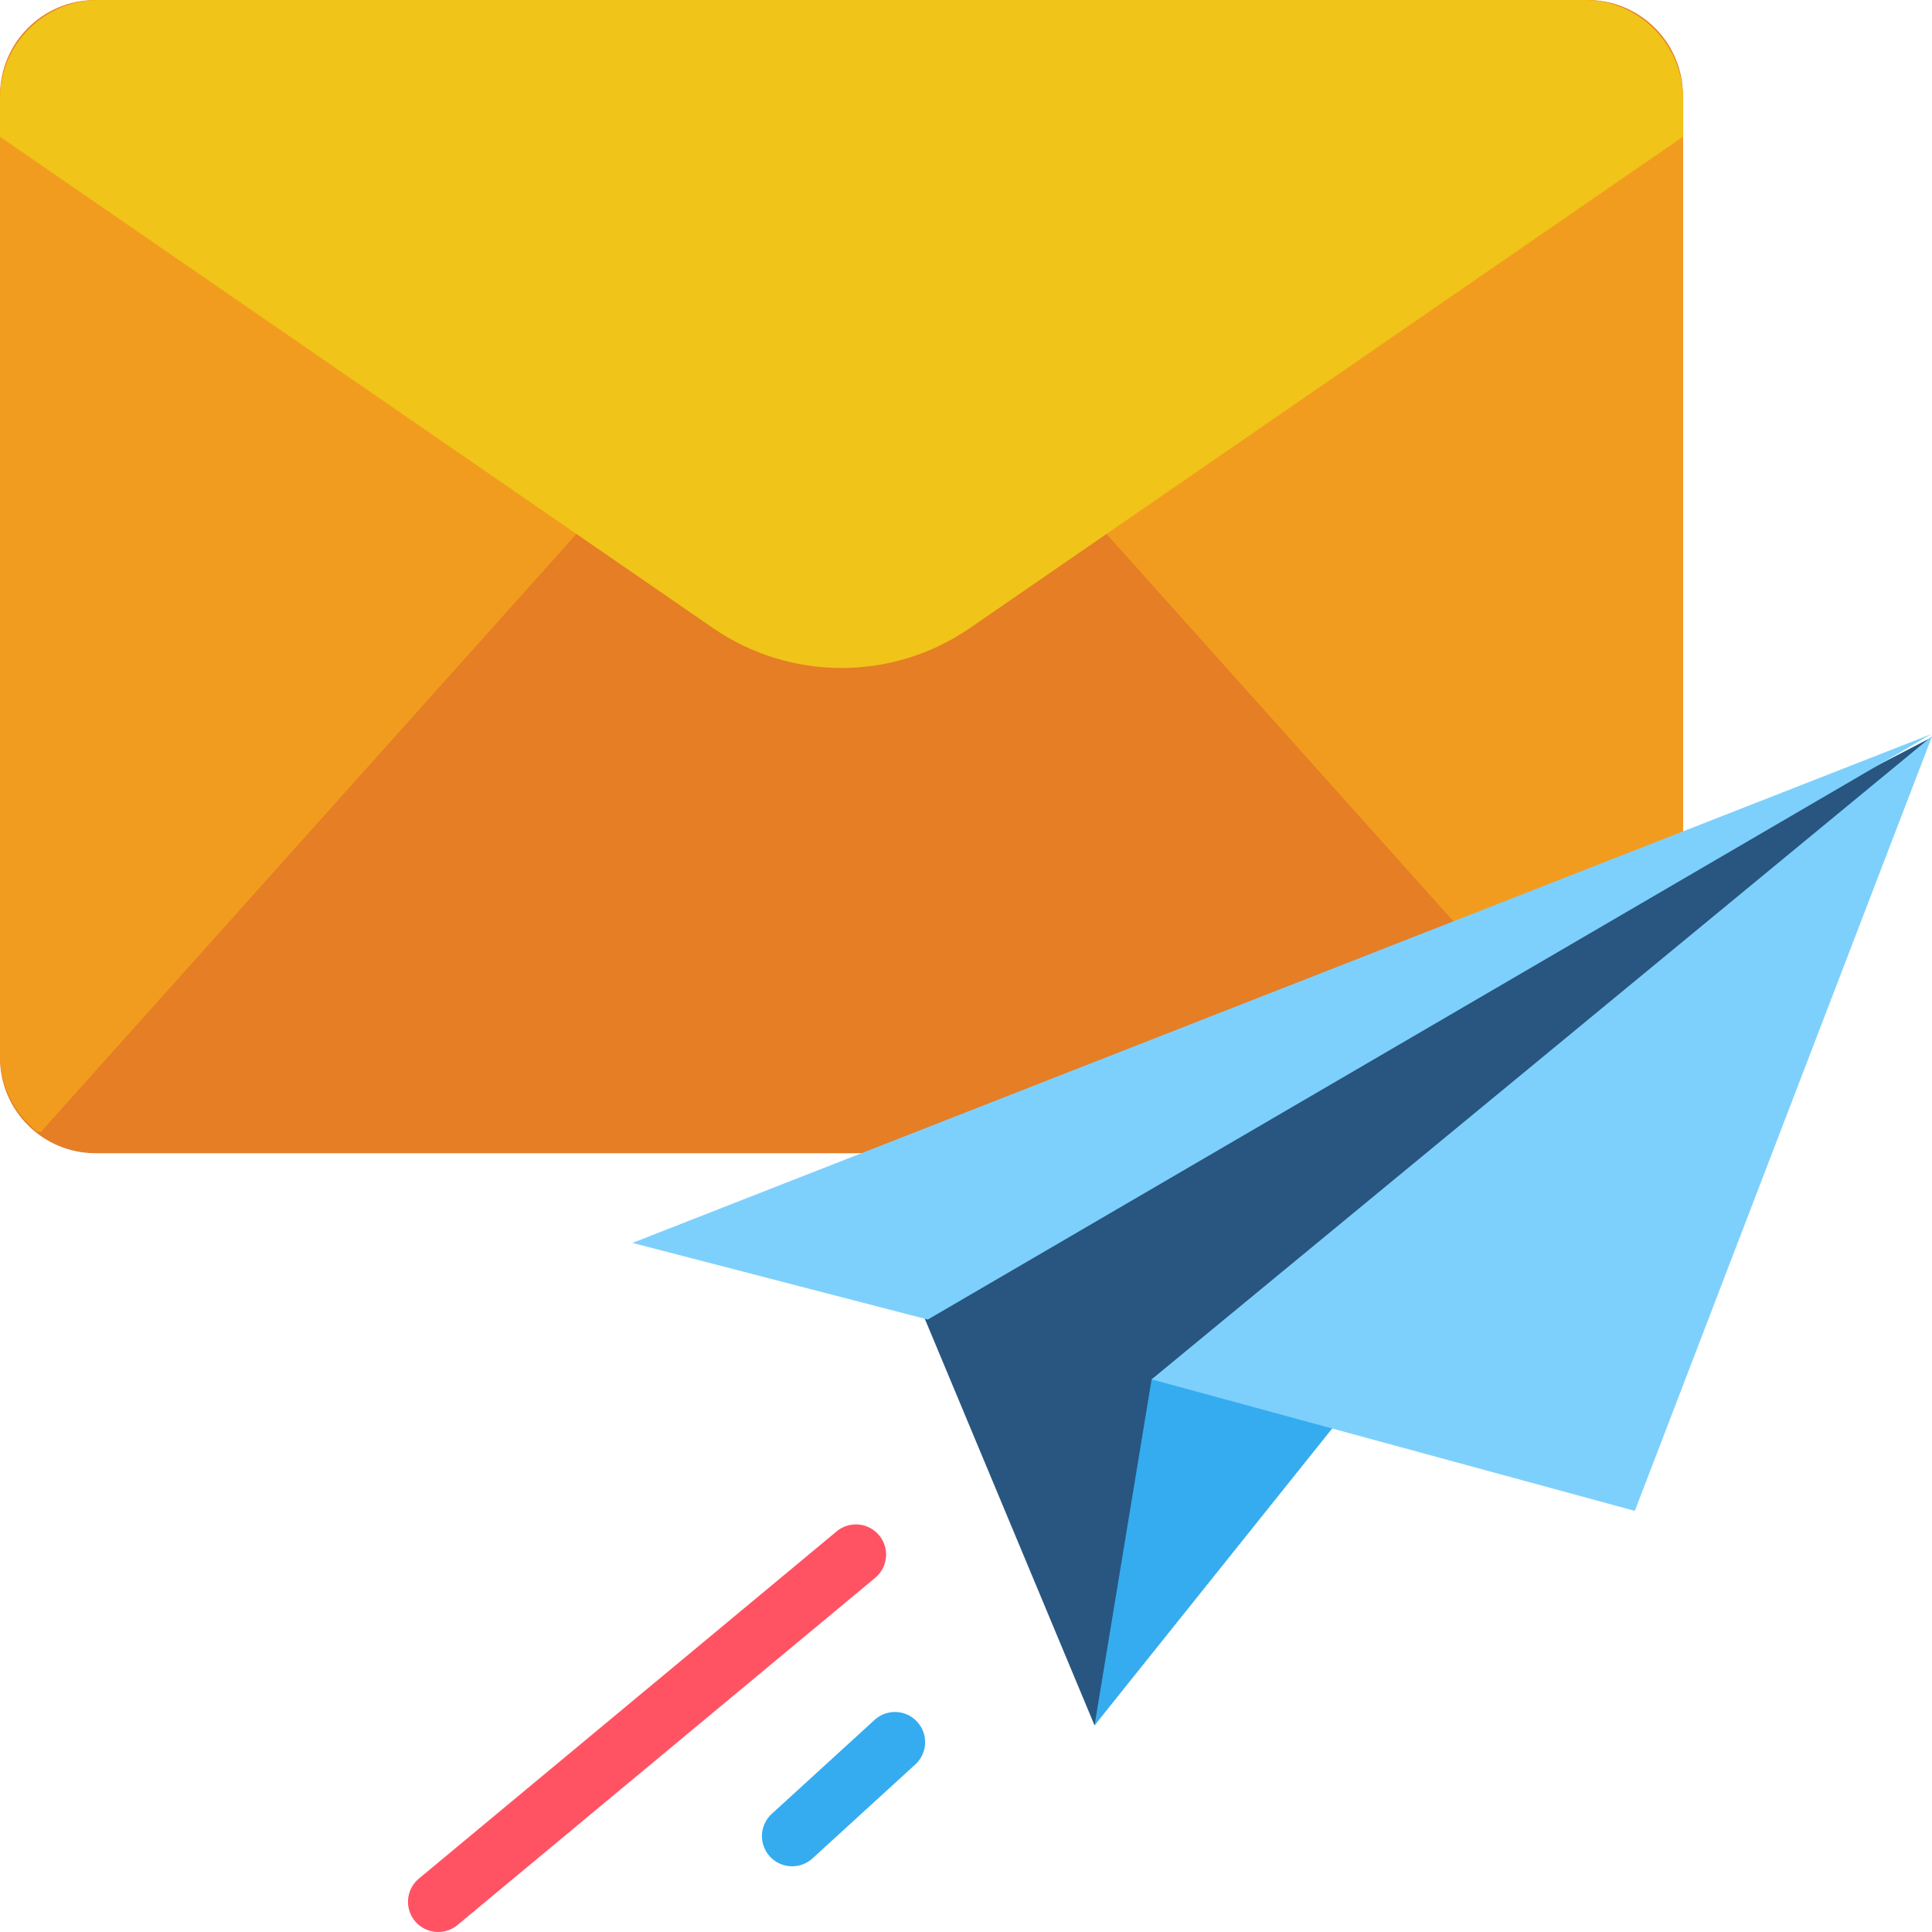
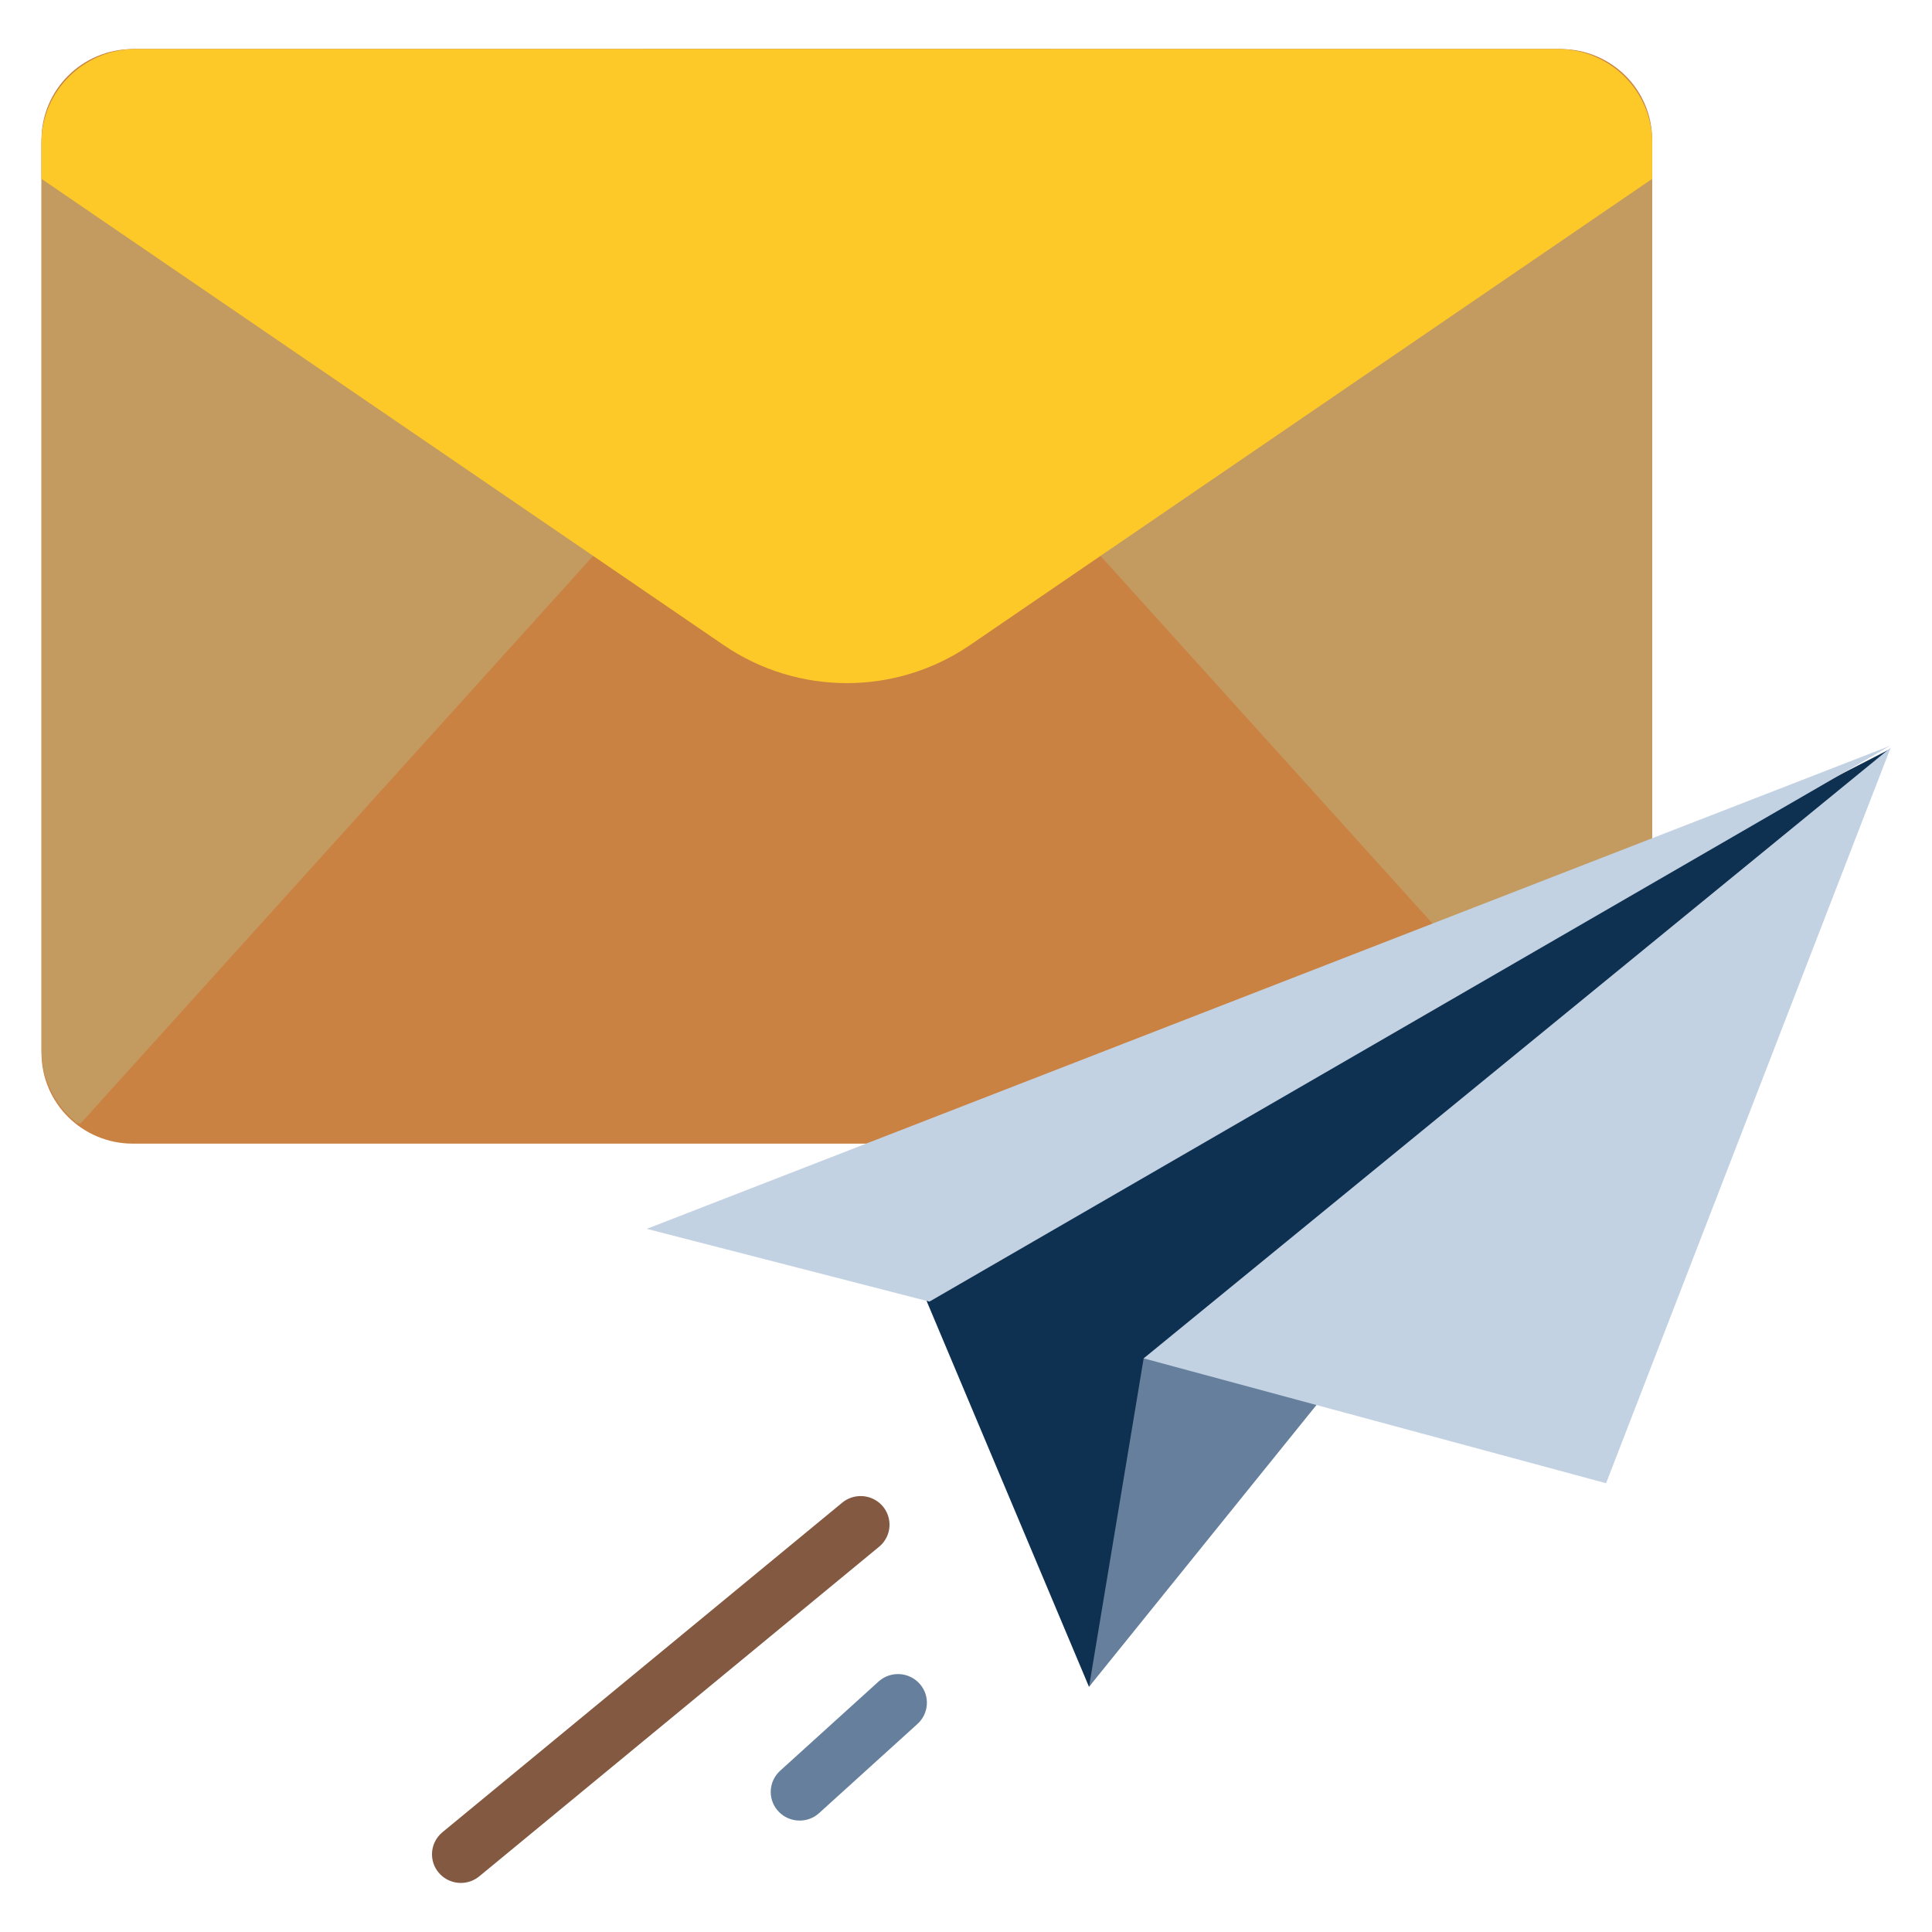
- <svg xmlns="http://www.w3.org/2000/svg" id="Layer_1" height="512" viewBox="0 0 512 512" width="512" data-name="Layer 1">
-   <rect fill="#e57e25" height="305.613" rx="25.31" width="446" />
-   <path d="m435.739 300.212a26.13 26.13 0 0 0 10.261-20.778v-253.255a26.179 26.179 0 0 0 -26.179-26.179h-253.313l268.692 300.014z" fill="#f29c1f" />
-   <path d="m279.492 0h-253.313a26.179 26.179 0 0 0 -26.179 26.179v253.255a26.124 26.124 0 0 0 9.7 20.334l1.1.246z" fill="#f29c1f" />
-   <path d="m419.821 0h-393.642a26.179 26.179 0 0 0 -26.179 26.179v10.063l188.916 130.177a60.068 60.068 0 0 0 68.168 0l188.916-130.177v-10.063a26.179 26.179 0 0 0 -26.179-26.179z" fill="#f0c419" />
-   <path d="m116.126 512a8 8 0 0 1 -5.157-14.119l110.588-91.916a8 8 0 1 1 10.306 12.235l-110.587 91.919a7.97 7.97 0 0 1 -5.15 1.881z" fill="#ff5364" />
-   <path d="m209.927 494.588a8 8 0 0 1 -5.275-14.018l27.222-24.87a8 8 0 1 1 10.543 12.035l-27.217 24.87a7.967 7.967 0 0 1 -5.273 1.983z" fill="#35acef" />
-   <path d="m239.598 336.348 50.471 120.895 92.207-138.322 129.63-123.515z" fill="#285680" />
-   <path d="m511.906 194.516-266.03 155.177-78.277-20.307z" fill="#7ed0fc" />
-   <path d="m418.218 297.138-128.149 160.105 15.123-91.701z" fill="#35acef" />
-   <path d="m511.906 195.406c.073-.227.169-.4 0-.232l-206.714 170.368 128.054 34.858z" fill="#7ed0fc" />
+ <svg xmlns="http://www.w3.org/2000/svg" id="Layer_1" data-name="Layer 1" viewBox="0 0 512 512">
+   <defs>
+     <style>
+       .cls-1 {
+         fill: #835942;
+       }
+ 
+       .cls-2 {
+         fill: #0f3151;
+       }
+ 
+       .cls-3 {
+         fill: #fdc929;
+       }
+ 
+       .cls-4 {
+         fill: #657f9c;
+       }
+ 
+       .cls-5 {
+         fill: #ca8242;
+       }
+ 
+       .cls-6 {
+         fill: #c39a60;
+       }
+ 
+       .cls-7 {
+         fill: #c3d2e2;
+       }
+     </style>
+   </defs>
+   <path class="cls-5" d="M35.22,13h378.39c13.38,0,24.22,10.76,24.22,24.02v242.04c0,13.27-10.84,24.02-24.22,24.02H35.22c-13.38,0-24.22-10.76-24.22-24.02V37.02c0-13.27,10.84-24.02,24.22-24.02Z" />
+   <path class="cls-6" d="M428.02,297.97c6.19-4.7,9.83-11.99,9.82-19.72V37.85c0-13.72-11.22-24.85-25.05-24.85t0,0h-242.43l257.15,284.78.52.19Z" />
+   <path class="cls-6" d="M278.48,13H36.05c-13.84,0-25.05,11.13-25.05,24.85v240.39c0,7.49,3.41,14.59,9.28,19.3l1.05.23L278.48,13Z" />
+   <path class="cls-3" d="M412.78,13H36.05c-13.84,0-25.05,11.13-25.05,24.85v9.55l180.8,123.57c19.64,13.42,45.6,13.42,65.24,0l180.8-123.57v-9.55c0-13.72-11.22-24.85-25.05-24.85t0,0h0Z" />
+   <path class="cls-1" d="M122.14,499c-4.23,0-7.66-3.4-7.66-7.59,0-2.24,1-4.37,2.72-5.81l105.84-87.25c3.18-2.76,8.02-2.44,10.8.71,2.78,3.16,2.46,7.95-.72,10.72-.07.06-.15.12-.22.18l-105.84,87.25c-1.38,1.15-3.12,1.79-4.93,1.79Z" />
+   <path class="cls-4" d="M211.91,482.47c-4.23,0-7.66-3.4-7.66-7.59,0-2.19.95-4.27,2.61-5.72l26.05-23.61c3.17-2.78,8.01-2.48,10.81.67,2.8,3.14,2.5,7.94-.67,10.72-.01.01-.03.03-.04.04l-26.05,23.61c-1.39,1.22-3.19,1.89-5.05,1.88h0Z" />
+   <path class="cls-2" d="M240.3,332.27l48.3,114.76,88.24-131.3,124.06-117.24-260.61,133.78Z" />
+   <path class="cls-7" d="M500.91,197.64l-254.6,147.3-74.91-19.28,329.51-128.02Z" />
+   <path class="cls-4" d="M411.25,295.05l-122.64,151.97,14.47-87.04,108.17-64.93Z" />
+   <path class="cls-7" d="M500.91,198.48c.07-.22.16-.38,0-.22l-197.83,161.72,122.55,33.09,75.28-194.58Z" />
</svg>
